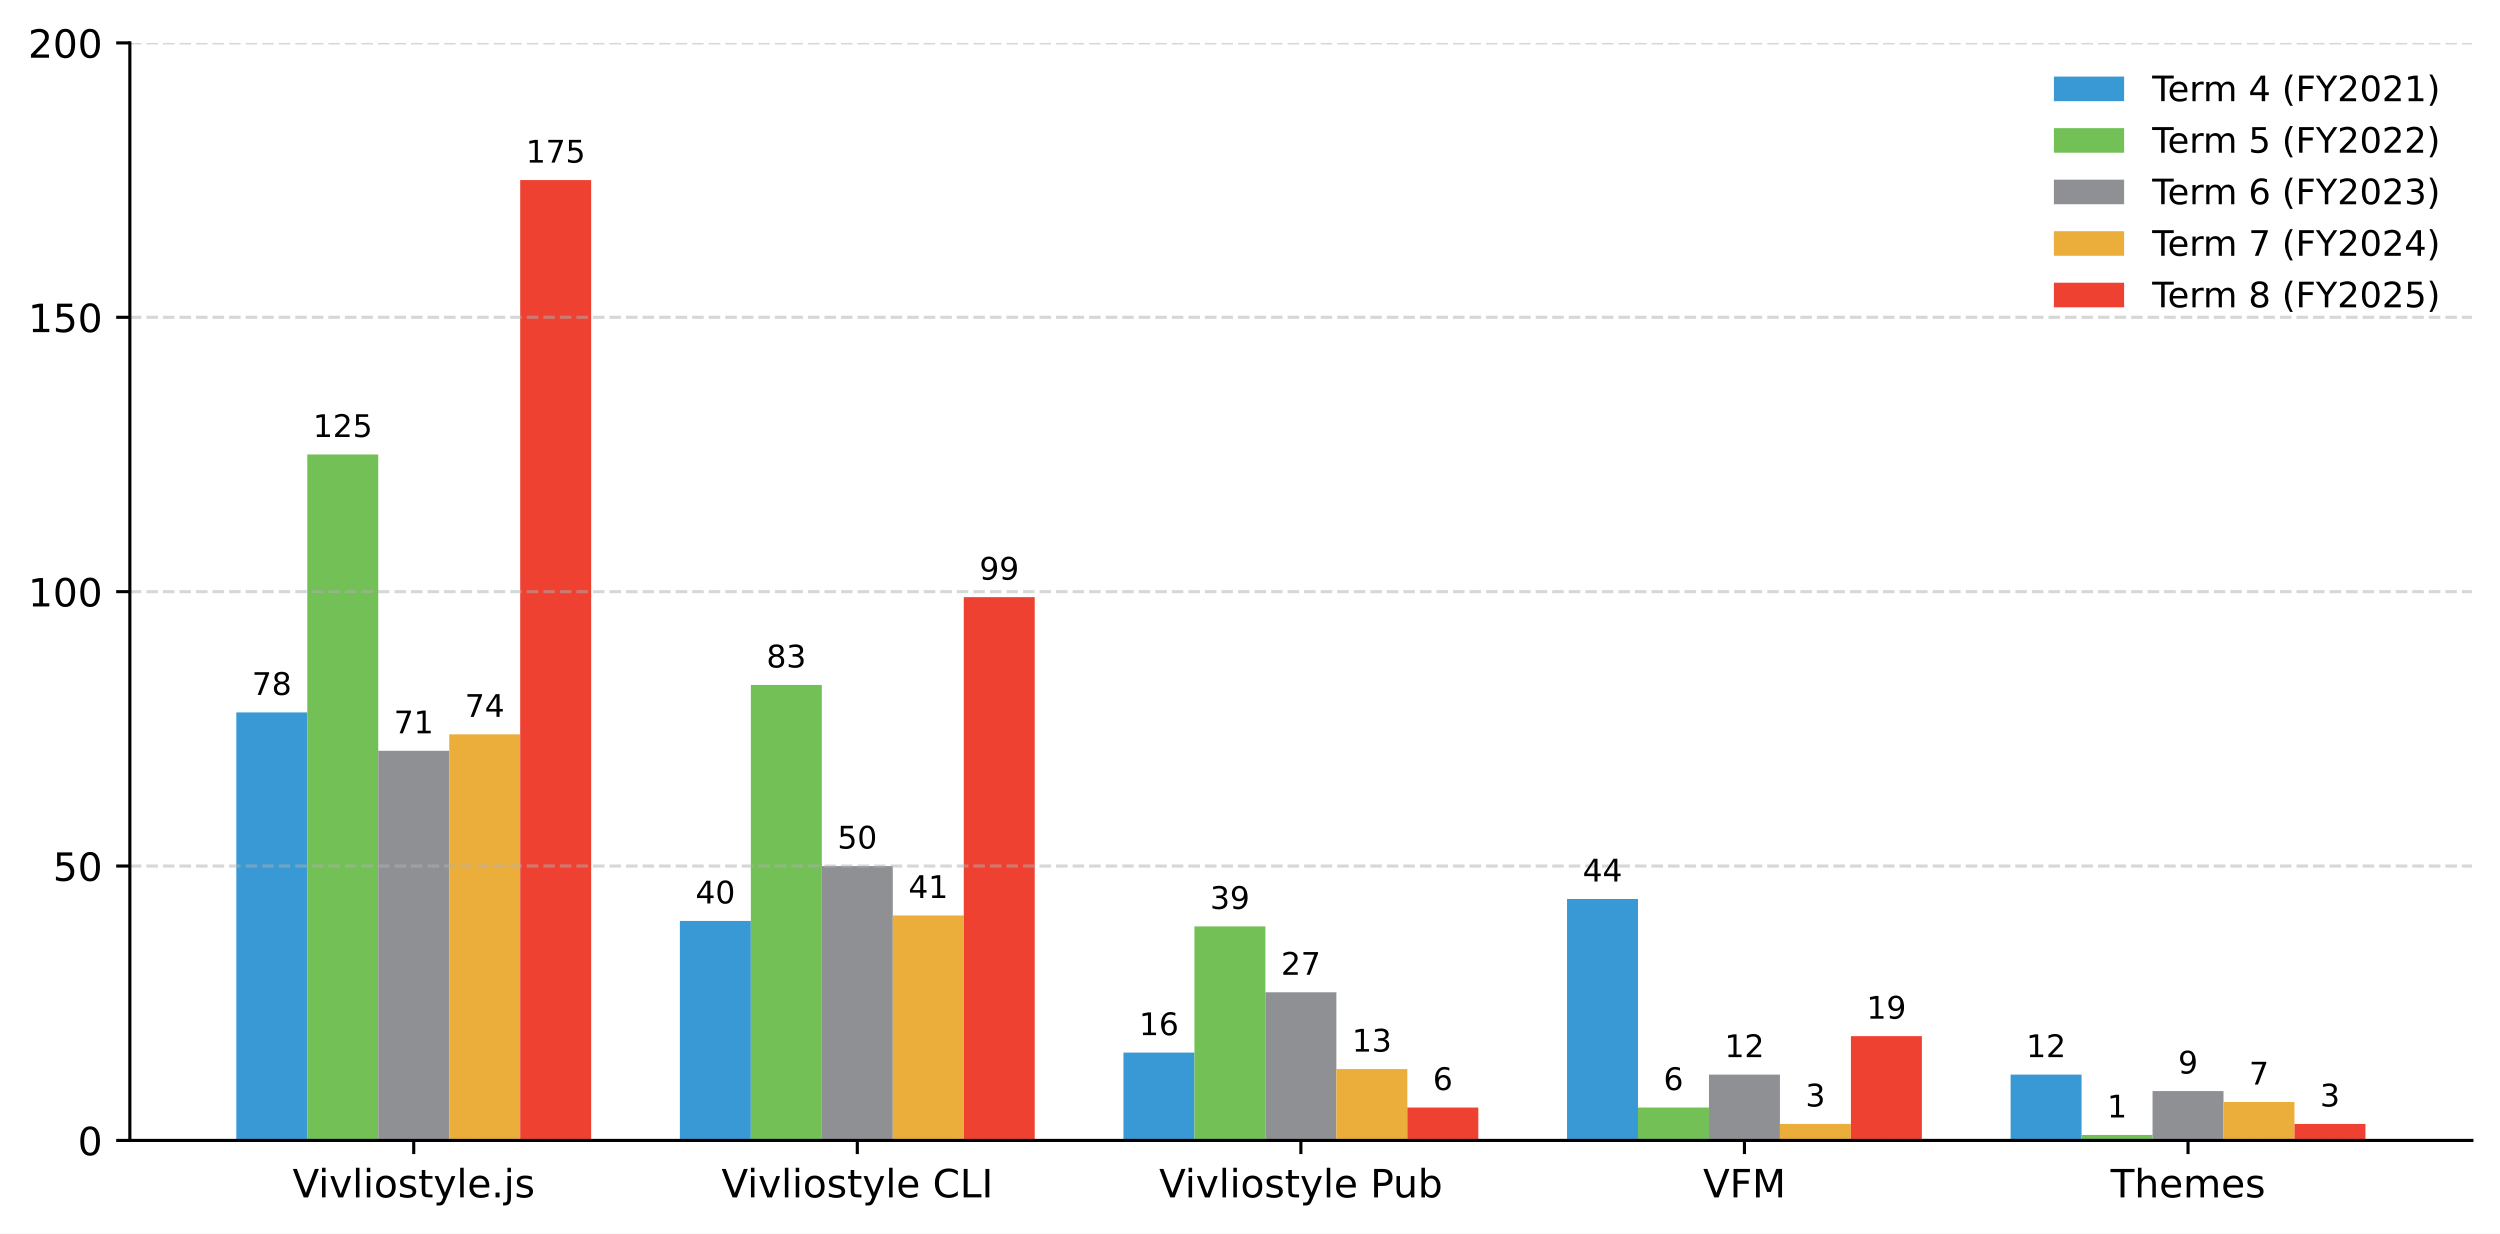
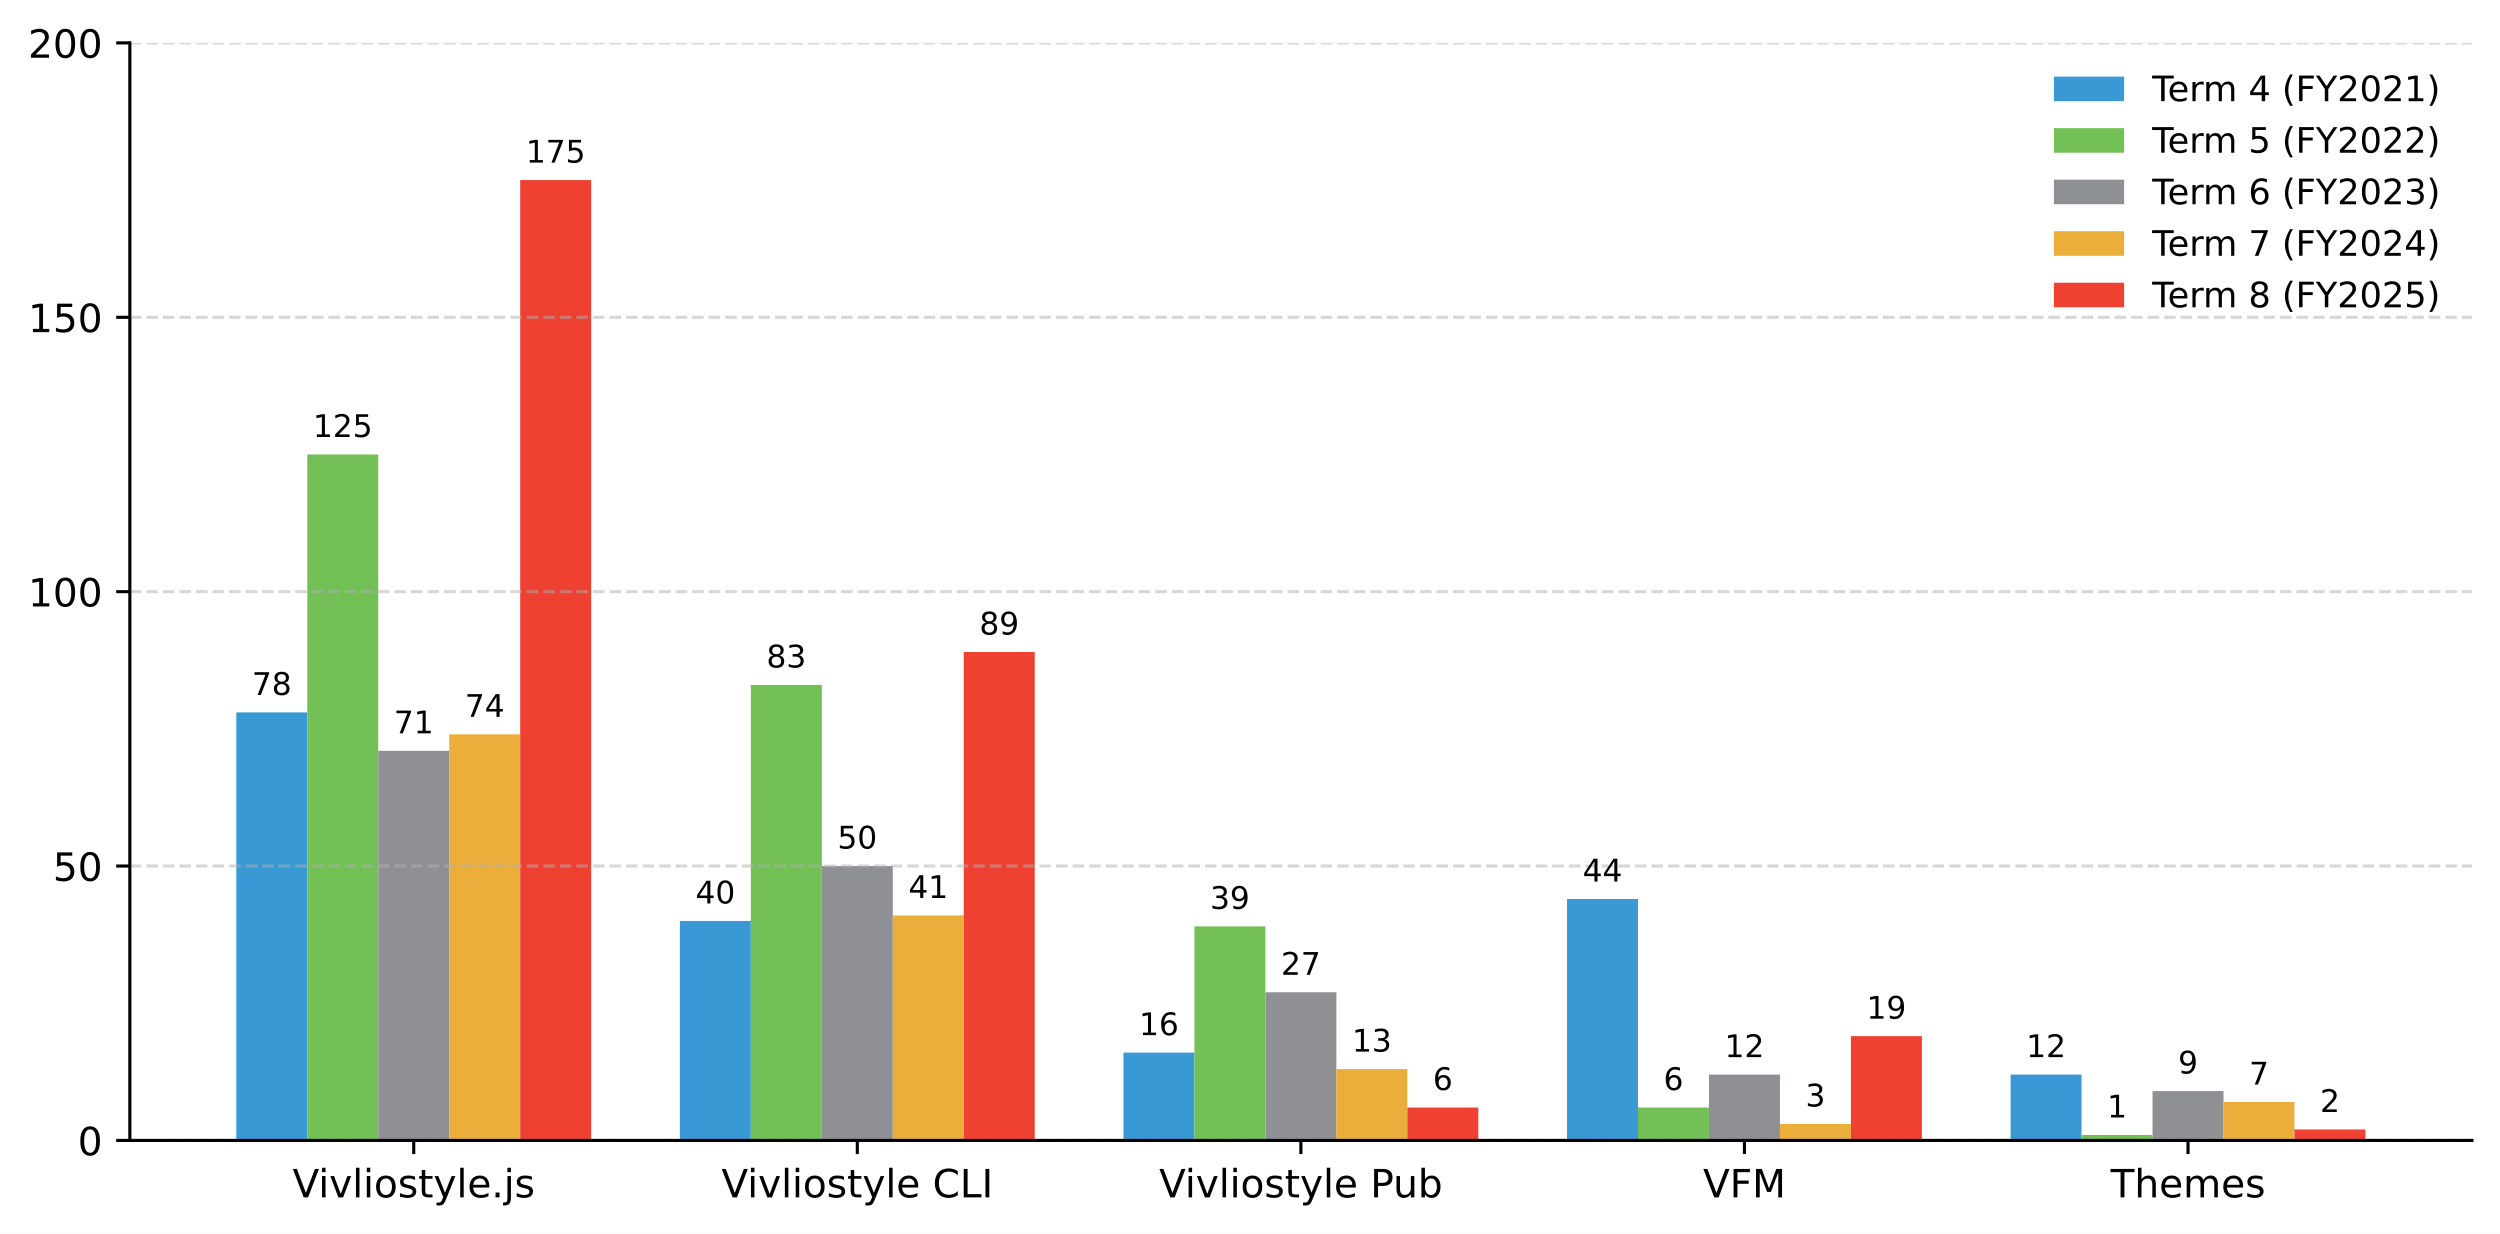
<svg xmlns="http://www.w3.org/2000/svg" xmlns:xlink="http://www.w3.org/1999/xlink" width="640.898pt" height="316.237pt" viewBox="0 0 640.898 316.237" version="1.1">
  <defs>
    <style type="text/css">*{stroke-linejoin: round; stroke-linecap: butt}</style>
  </defs>
  <g id="figure_1">
    <g id="patch_1">
      <path d="M 0 316.237  L 640.898 316.237  L 640.898 0  L 0 0  z " style="fill: #ffffff" />
    </g>
    <g id="axes_1">
      <g id="patch_2">
        <path d="M 33.288 292.359  L 633.697 292.359  L 633.697 10.999  L 33.288 10.999  z " style="fill: #ffffff" />
      </g>
      <g id="patch_3">
-         <path d="M 60.579 292.359  L 78.773 292.359  L 78.773 182.629  L 60.579 182.629  z " clip-path="url(#p099b7acd23)" style="fill: #3899d4" />
+         <path d="M 60.579 292.359  L 78.773 292.359  L 78.773 182.629  L 60.579 182.629  z " clip-path="url(#pa7da910467)" style="fill: #3899d4" />
      </g>
      <g id="patch_4">
-         <path d="M 174.293 292.359  L 192.487 292.359  L 192.487 236.087  L 174.293 236.087  z " clip-path="url(#p099b7acd23)" style="fill: #3899d4" />
+         <path d="M 174.293 292.359  L 192.487 292.359  L 192.487 236.087  L 174.293 236.087  z " clip-path="url(#pa7da910467)" style="fill: #3899d4" />
      </g>
      <g id="patch_5">
-         <path d="M 288.007 292.359  L 306.201 292.359  L 306.201 269.85  L 288.007 269.85  z " clip-path="url(#p099b7acd23)" style="fill: #3899d4" />
+         <path d="M 288.007 292.359  L 306.201 292.359  L 306.201 269.85  L 288.007 269.85  z " clip-path="url(#pa7da910467)" style="fill: #3899d4" />
      </g>
      <g id="patch_6">
-         <path d="M 401.721 292.359  L 419.915 292.359  L 419.915 230.46  L 401.721 230.46  z " clip-path="url(#p099b7acd23)" style="fill: #3899d4" />
+         <path d="M 401.721 292.359  L 419.915 292.359  L 419.915 230.46  L 401.721 230.46  z " clip-path="url(#pa7da910467)" style="fill: #3899d4" />
      </g>
      <g id="patch_7">
-         <path d="M 515.435 292.359  L 533.629 292.359  L 533.629 275.478  L 515.435 275.478  z " clip-path="url(#p099b7acd23)" style="fill: #3899d4" />
+         <path d="M 515.435 292.359  L 533.629 292.359  L 533.629 275.478  L 515.435 275.478  z " clip-path="url(#pa7da910467)" style="fill: #3899d4" />
      </g>
      <g id="patch_8">
-         <path d="M 78.773 292.359  L 96.967 292.359  L 96.967 116.509  L 78.773 116.509  z " clip-path="url(#p099b7acd23)" style="fill: #72c056" />
+         <path d="M 78.773 292.359  L 96.967 292.359  L 96.967 116.509  L 78.773 116.509  z " clip-path="url(#pa7da910467)" style="fill: #72c056" />
      </g>
      <g id="patch_9">
-         <path d="M 192.487 292.359  L 210.681 292.359  L 210.681 175.595  L 192.487 175.595  z " clip-path="url(#p099b7acd23)" style="fill: #72c056" />
+         <path d="M 192.487 292.359  L 210.681 292.359  L 210.681 175.595  L 192.487 175.595  z " clip-path="url(#pa7da910467)" style="fill: #72c056" />
      </g>
      <g id="patch_10">
-         <path d="M 306.201 292.359  L 324.395 292.359  L 324.395 237.494  L 306.201 237.494  z " clip-path="url(#p099b7acd23)" style="fill: #72c056" />
+         <path d="M 306.201 292.359  L 324.395 292.359  L 324.395 237.494  L 306.201 237.494  z " clip-path="url(#pa7da910467)" style="fill: #72c056" />
      </g>
      <g id="patch_11">
-         <path d="M 419.915 292.359  L 438.109 292.359  L 438.109 283.918  L 419.915 283.918  z " clip-path="url(#p099b7acd23)" style="fill: #72c056" />
+         <path d="M 419.915 292.359  L 438.109 292.359  L 438.109 283.918  L 419.915 283.918  z " clip-path="url(#pa7da910467)" style="fill: #72c056" />
      </g>
      <g id="patch_12">
-         <path d="M 533.629 292.359  L 551.823 292.359  L 551.823 290.952  L 533.629 290.952  z " clip-path="url(#p099b7acd23)" style="fill: #72c056" />
+         <path d="M 533.629 292.359  L 551.823 292.359  L 551.823 290.952  L 533.629 290.952  z " clip-path="url(#pa7da910467)" style="fill: #72c056" />
      </g>
      <g id="patch_13">
-         <path d="M 96.967 292.359  L 115.162 292.359  L 115.162 192.476  L 96.967 192.476  z " clip-path="url(#p099b7acd23)" style="fill: #8f9094" />
+         <path d="M 96.967 292.359  L 115.162 292.359  L 115.162 192.476  L 96.967 192.476  z " clip-path="url(#pa7da910467)" style="fill: #8f9094" />
      </g>
      <g id="patch_14">
-         <path d="M 210.681 292.359  L 228.876 292.359  L 228.876 222.019  L 210.681 222.019  z " clip-path="url(#p099b7acd23)" style="fill: #8f9094" />
+         <path d="M 210.681 292.359  L 228.876 292.359  L 228.876 222.019  L 210.681 222.019  z " clip-path="url(#pa7da910467)" style="fill: #8f9094" />
      </g>
      <g id="patch_15">
-         <path d="M 324.395 292.359  L 342.59 292.359  L 342.59 254.376  L 324.395 254.376  z " clip-path="url(#p099b7acd23)" style="fill: #8f9094" />
+         <path d="M 324.395 292.359  L 342.59 292.359  L 342.59 254.376  L 324.395 254.376  z " clip-path="url(#pa7da910467)" style="fill: #8f9094" />
      </g>
      <g id="patch_16">
-         <path d="M 438.109 292.359  L 456.304 292.359  L 456.304 275.478  L 438.109 275.478  z " clip-path="url(#p099b7acd23)" style="fill: #8f9094" />
+         <path d="M 438.109 292.359  L 456.304 292.359  L 456.304 275.478  L 438.109 275.478  z " clip-path="url(#pa7da910467)" style="fill: #8f9094" />
      </g>
      <g id="patch_17">
-         <path d="M 551.823 292.359  L 570.018 292.359  L 570.018 279.698  L 551.823 279.698  z " clip-path="url(#p099b7acd23)" style="fill: #8f9094" />
+         <path d="M 551.823 292.359  L 570.018 292.359  L 570.018 279.698  L 551.823 279.698  z " clip-path="url(#pa7da910467)" style="fill: #8f9094" />
      </g>
      <g id="patch_18">
-         <path d="M 115.162 292.359  L 133.356 292.359  L 133.356 188.256  L 115.162 188.256  z " clip-path="url(#p099b7acd23)" style="fill: #ecae3b" />
+         <path d="M 115.162 292.359  L 133.356 292.359  L 133.356 188.256  L 115.162 188.256  z " clip-path="url(#pa7da910467)" style="fill: #ecae3b" />
      </g>
      <g id="patch_19">
-         <path d="M 228.876 292.359  L 247.07 292.359  L 247.07 234.68  L 228.876 234.68  z " clip-path="url(#p099b7acd23)" style="fill: #ecae3b" />
+         <path d="M 228.876 292.359  L 247.07 292.359  L 247.07 234.68  L 228.876 234.68  z " clip-path="url(#pa7da910467)" style="fill: #ecae3b" />
      </g>
      <g id="patch_20">
-         <path d="M 342.59 292.359  L 360.784 292.359  L 360.784 274.071  L 342.59 274.071  z " clip-path="url(#p099b7acd23)" style="fill: #ecae3b" />
+         <path d="M 342.59 292.359  L 360.784 292.359  L 360.784 274.071  L 342.59 274.071  z " clip-path="url(#pa7da910467)" style="fill: #ecae3b" />
      </g>
      <g id="patch_21">
-         <path d="M 456.304 292.359  L 474.498 292.359  L 474.498 288.139  L 456.304 288.139  z " clip-path="url(#p099b7acd23)" style="fill: #ecae3b" />
+         <path d="M 456.304 292.359  L 474.498 292.359  L 474.498 288.139  L 456.304 288.139  z " clip-path="url(#pa7da910467)" style="fill: #ecae3b" />
      </g>
      <g id="patch_22">
-         <path d="M 570.018 292.359  L 588.212 292.359  L 588.212 282.512  L 570.018 282.512  z " clip-path="url(#p099b7acd23)" style="fill: #ecae3b" />
+         <path d="M 570.018 292.359  L 588.212 292.359  L 588.212 282.512  L 570.018 282.512  z " clip-path="url(#pa7da910467)" style="fill: #ecae3b" />
      </g>
      <g id="patch_23">
-         <path d="M 133.356 292.359  L 151.55 292.359  L 151.55 46.169  L 133.356 46.169  z " clip-path="url(#p099b7acd23)" style="fill: #ef4131" />
+         <path d="M 133.356 292.359  L 151.55 292.359  L 151.55 46.169  L 133.356 46.169  z " clip-path="url(#pa7da910467)" style="fill: #ef4131" />
      </g>
      <g id="patch_24">
-         <path d="M 247.07 292.359  L 265.264 292.359  L 265.264 153.086  L 247.07 153.086  z " clip-path="url(#p099b7acd23)" style="fill: #ef4131" />
+         <path d="M 247.07 292.359  L 265.264 292.359  L 265.264 167.154  L 247.07 167.154  z " clip-path="url(#pa7da910467)" style="fill: #ef4131" />
      </g>
      <g id="patch_25">
-         <path d="M 360.784 292.359  L 378.978 292.359  L 378.978 283.918  L 360.784 283.918  z " clip-path="url(#p099b7acd23)" style="fill: #ef4131" />
+         <path d="M 360.784 292.359  L 378.978 292.359  L 378.978 283.918  L 360.784 283.918  z " clip-path="url(#pa7da910467)" style="fill: #ef4131" />
      </g>
      <g id="patch_26">
-         <path d="M 474.498 292.359  L 492.692 292.359  L 492.692 265.63  L 474.498 265.63  z " clip-path="url(#p099b7acd23)" style="fill: #ef4131" />
+         <path d="M 474.498 292.359  L 492.692 292.359  L 492.692 265.63  L 474.498 265.63  z " clip-path="url(#pa7da910467)" style="fill: #ef4131" />
      </g>
      <g id="patch_27">
-         <path d="M 588.212 292.359  L 606.406 292.359  L 606.406 288.139  L 588.212 288.139  z " clip-path="url(#p099b7acd23)" style="fill: #ef4131" />
+         <path d="M 588.212 292.359  L 606.406 292.359  L 606.406 289.546  L 588.212 289.546  z " clip-path="url(#pa7da910467)" style="fill: #ef4131" />
      </g>
      <g id="matplotlib.axis_1">
        <g id="xtick_1">
          <g id="line2d_1">
            <defs>
-               <path id="mc2bb38ee00" d="M 0 0  L 0 3.5  " style="stroke: #000000; stroke-width: 0.8" />
+               <path id="m7bf6228412" d="M 0 0  L 0 3.5  " style="stroke: #000000; stroke-width: 0.8" />
            </defs>
            <g>
-               <use xlink:href="#mc2bb38ee00" x="106.064" y="292.359" style="stroke: #000000; stroke-width: 0.8" />
+               <use xlink:href="#m7bf6228412" x="106.064" y="292.359" style="stroke: #000000; stroke-width: 0.8" />
            </g>
          </g>
          <g id="text_1">
            <g transform="translate(74.99806 306.9577) scale(0.1 -0.1)">
              <defs>
                <path id="DejaVuSans-56" d="M 1831 0  L 50 4666  L 709 4666  L 2188 738  L 3669 4666  L 4325 4666  L 2547 0  L 1831 0  z " transform="scale(0.015625)" />
                <path id="DejaVuSans-69" d="M 603 3500  L 1178 3500  L 1178 0  L 603 0  L 603 3500  z M 603 4863  L 1178 4863  L 1178 4134  L 603 4134  L 603 4863  z " transform="scale(0.015625)" />
                <path id="DejaVuSans-76" d="M 191 3500  L 800 3500  L 1894 563  L 2988 3500  L 3597 3500  L 2284 0  L 1503 0  L 191 3500  z " transform="scale(0.015625)" />
                <path id="DejaVuSans-6c" d="M 603 4863  L 1178 4863  L 1178 0  L 603 0  L 603 4863  z " transform="scale(0.015625)" />
                <path id="DejaVuSans-6f" d="M 1959 3097  Q 1497 3097 1228 2736  Q 959 2375 959 1747  Q 959 1119 1226 758  Q 1494 397 1959 397  Q 2419 397 2687 759  Q 2956 1122 2956 1747  Q 2956 2369 2687 2733  Q 2419 3097 1959 3097  z M 1959 3584  Q 2709 3584 3137 3096  Q 3566 2609 3566 1747  Q 3566 888 3137 398  Q 2709 -91 1959 -91  Q 1206 -91 779 398  Q 353 888 353 1747  Q 353 2609 779 3096  Q 1206 3584 1959 3584  z " transform="scale(0.015625)" />
                <path id="DejaVuSans-73" d="M 2834 3397  L 2834 2853  Q 2591 2978 2328 3040  Q 2066 3103 1784 3103  Q 1356 3103 1142 2972  Q 928 2841 928 2578  Q 928 2378 1081 2264  Q 1234 2150 1697 2047  L 1894 2003  Q 2506 1872 2764 1633  Q 3022 1394 3022 966  Q 3022 478 2636 193  Q 2250 -91 1575 -91  Q 1294 -91 989 -36  Q 684 19 347 128  L 347 722  Q 666 556 975 473  Q 1284 391 1588 391  Q 1994 391 2212 530  Q 2431 669 2431 922  Q 2431 1156 2273 1281  Q 2116 1406 1581 1522  L 1381 1569  Q 847 1681 609 1914  Q 372 2147 372 2553  Q 372 3047 722 3315  Q 1072 3584 1716 3584  Q 2034 3584 2315 3537  Q 2597 3491 2834 3397  z " transform="scale(0.015625)" />
                <path id="DejaVuSans-74" d="M 1172 4494  L 1172 3500  L 2356 3500  L 2356 3053  L 1172 3053  L 1172 1153  Q 1172 725 1289 603  Q 1406 481 1766 481  L 2356 481  L 2356 0  L 1766 0  Q 1100 0 847 248  Q 594 497 594 1153  L 594 3053  L 172 3053  L 172 3500  L 594 3500  L 594 4494  L 1172 4494  z " transform="scale(0.015625)" />
                <path id="DejaVuSans-79" d="M 2059 -325  Q 1816 -950 1584 -1140  Q 1353 -1331 966 -1331  L 506 -1331  L 506 -850  L 844 -850  Q 1081 -850 1212 -737  Q 1344 -625 1503 -206  L 1606 56  L 191 3500  L 800 3500  L 1894 763  L 2988 3500  L 3597 3500  L 2059 -325  z " transform="scale(0.015625)" />
                <path id="DejaVuSans-65" d="M 3597 1894  L 3597 1613  L 953 1613  Q 991 1019 1311 708  Q 1631 397 2203 397  Q 2534 397 2845 478  Q 3156 559 3463 722  L 3463 178  Q 3153 47 2828 -22  Q 2503 -91 2169 -91  Q 1331 -91 842 396  Q 353 884 353 1716  Q 353 2575 817 3079  Q 1281 3584 2069 3584  Q 2775 3584 3186 3129  Q 3597 2675 3597 1894  z M 3022 2063  Q 3016 2534 2758 2815  Q 2500 3097 2075 3097  Q 1594 3097 1305 2825  Q 1016 2553 972 2059  L 3022 2063  z " transform="scale(0.015625)" />
                <path id="DejaVuSans-2e" d="M 684 794  L 1344 794  L 1344 0  L 684 0  L 684 794  z " transform="scale(0.015625)" />
                <path id="DejaVuSans-6a" d="M 603 3500  L 1178 3500  L 1178 -63  Q 1178 -731 923 -1031  Q 669 -1331 103 -1331  L -116 -1331  L -116 -844  L 38 -844  Q 366 -844 484 -692  Q 603 -541 603 -63  L 603 3500  z M 603 4863  L 1178 4863  L 1178 4134  L 603 4134  L 603 4863  z " transform="scale(0.015625)" />
              </defs>
              <use xlink:href="#DejaVuSans-56" />
              <use xlink:href="#DejaVuSans-69" transform="translate(66.1582 0)" />
              <use xlink:href="#DejaVuSans-76" transform="translate(93.94141 0)" />
              <use xlink:href="#DejaVuSans-6c" transform="translate(153.1211 0)" />
              <use xlink:href="#DejaVuSans-69" transform="translate(180.9043 0)" />
              <use xlink:href="#DejaVuSans-6f" transform="translate(208.6875 0)" />
              <use xlink:href="#DejaVuSans-73" transform="translate(269.8691 0)" />
              <use xlink:href="#DejaVuSans-74" transform="translate(321.9688 0)" />
              <use xlink:href="#DejaVuSans-79" transform="translate(361.1777 0)" />
              <use xlink:href="#DejaVuSans-6c" transform="translate(420.3574 0)" />
              <use xlink:href="#DejaVuSans-65" transform="translate(448.1406 0)" />
              <use xlink:href="#DejaVuSans-2e" transform="translate(509.6641 0)" />
              <use xlink:href="#DejaVuSans-6a" transform="translate(541.4512 0)" />
              <use xlink:href="#DejaVuSans-73" transform="translate(569.2344 0)" />
            </g>
          </g>
        </g>
        <g id="xtick_2">
          <g id="line2d_2">
            <g>
-               <use xlink:href="#mc2bb38ee00" x="219.778" y="292.359" style="stroke: #000000; stroke-width: 0.8" />
+               <use xlink:href="#m7bf6228412" x="219.778" y="292.359" style="stroke: #000000; stroke-width: 0.8" />
            </g>
          </g>
          <g id="text_2">
            <g transform="translate(184.9535 306.9577) scale(0.1 -0.1)">
              <defs>
                <path id="DejaVuSans-20" transform="scale(0.015625)" />
                <path id="DejaVuSans-43" d="M 4122 4306  L 4122 3641  Q 3803 3938 3442 4084  Q 3081 4231 2675 4231  Q 1875 4231 1450 3742  Q 1025 3253 1025 2328  Q 1025 1406 1450 917  Q 1875 428 2675 428  Q 3081 428 3442 575  Q 3803 722 4122 1019  L 4122 359  Q 3791 134 3420 21  Q 3050 -91 2638 -91  Q 1578 -91 968 557  Q 359 1206 359 2328  Q 359 3453 968 4101  Q 1578 4750 2638 4750  Q 3056 4750 3426 4639  Q 3797 4528 4122 4306  z " transform="scale(0.015625)" />
                <path id="DejaVuSans-4c" d="M 628 4666  L 1259 4666  L 1259 531  L 3531 531  L 3531 0  L 628 0  L 628 4666  z " transform="scale(0.015625)" />
                <path id="DejaVuSans-49" d="M 628 4666  L 1259 4666  L 1259 0  L 628 0  L 628 4666  z " transform="scale(0.015625)" />
              </defs>
              <use xlink:href="#DejaVuSans-56" />
              <use xlink:href="#DejaVuSans-69" transform="translate(66.1582 0)" />
              <use xlink:href="#DejaVuSans-76" transform="translate(93.94141 0)" />
              <use xlink:href="#DejaVuSans-6c" transform="translate(153.1211 0)" />
              <use xlink:href="#DejaVuSans-69" transform="translate(180.9043 0)" />
              <use xlink:href="#DejaVuSans-6f" transform="translate(208.6875 0)" />
              <use xlink:href="#DejaVuSans-73" transform="translate(269.8691 0)" />
              <use xlink:href="#DejaVuSans-74" transform="translate(321.9688 0)" />
              <use xlink:href="#DejaVuSans-79" transform="translate(361.1777 0)" />
              <use xlink:href="#DejaVuSans-6c" transform="translate(420.3574 0)" />
              <use xlink:href="#DejaVuSans-65" transform="translate(448.1406 0)" />
              <use xlink:href="#DejaVuSans-20" transform="translate(509.6641 0)" />
              <use xlink:href="#DejaVuSans-43" transform="translate(541.4512 0)" />
              <use xlink:href="#DejaVuSans-4c" transform="translate(611.2754 0)" />
              <use xlink:href="#DejaVuSans-49" transform="translate(666.9883 0)" />
            </g>
          </g>
        </g>
        <g id="xtick_3">
          <g id="line2d_3">
            <g>
-               <use xlink:href="#mc2bb38ee00" x="333.493" y="292.359" style="stroke: #000000; stroke-width: 0.8" />
+               <use xlink:href="#m7bf6228412" x="333.493" y="292.359" style="stroke: #000000; stroke-width: 0.8" />
            </g>
          </g>
          <g id="text_3">
            <g transform="translate(297.1495 306.9577) scale(0.1 -0.1)">
              <defs>
                <path id="DejaVuSans-50" d="M 1259 4147  L 1259 2394  L 2053 2394  Q 2494 2394 2734 2622  Q 2975 2850 2975 3272  Q 2975 3691 2734 3919  Q 2494 4147 2053 4147  L 1259 4147  z M 628 4666  L 2053 4666  Q 2838 4666 3239 4311  Q 3641 3956 3641 3272  Q 3641 2581 3239 2228  Q 2838 1875 2053 1875  L 1259 1875  L 1259 0  L 628 0  L 628 4666  z " transform="scale(0.015625)" />
                <path id="DejaVuSans-75" d="M 544 1381  L 544 3500  L 1119 3500  L 1119 1403  Q 1119 906 1312 657  Q 1506 409 1894 409  Q 2359 409 2629 706  Q 2900 1003 2900 1516  L 2900 3500  L 3475 3500  L 3475 0  L 2900 0  L 2900 538  Q 2691 219 2414 64  Q 2138 -91 1772 -91  Q 1169 -91 856 284  Q 544 659 544 1381  z M 1991 3584  L 1991 3584  z " transform="scale(0.015625)" />
                <path id="DejaVuSans-62" d="M 3116 1747  Q 3116 2381 2855 2742  Q 2594 3103 2138 3103  Q 1681 3103 1420 2742  Q 1159 2381 1159 1747  Q 1159 1113 1420 752  Q 1681 391 2138 391  Q 2594 391 2855 752  Q 3116 1113 3116 1747  z M 1159 2969  Q 1341 3281 1617 3432  Q 1894 3584 2278 3584  Q 2916 3584 3314 3078  Q 3713 2572 3713 1747  Q 3713 922 3314 415  Q 2916 -91 2278 -91  Q 1894 -91 1617 61  Q 1341 213 1159 525  L 1159 0  L 581 0  L 581 4863  L 1159 4863  L 1159 2969  z " transform="scale(0.015625)" />
              </defs>
              <use xlink:href="#DejaVuSans-56" />
              <use xlink:href="#DejaVuSans-69" transform="translate(66.1582 0)" />
              <use xlink:href="#DejaVuSans-76" transform="translate(93.94141 0)" />
              <use xlink:href="#DejaVuSans-6c" transform="translate(153.1211 0)" />
              <use xlink:href="#DejaVuSans-69" transform="translate(180.9043 0)" />
              <use xlink:href="#DejaVuSans-6f" transform="translate(208.6875 0)" />
              <use xlink:href="#DejaVuSans-73" transform="translate(269.8691 0)" />
              <use xlink:href="#DejaVuSans-74" transform="translate(321.9688 0)" />
              <use xlink:href="#DejaVuSans-79" transform="translate(361.1777 0)" />
              <use xlink:href="#DejaVuSans-6c" transform="translate(420.3574 0)" />
              <use xlink:href="#DejaVuSans-65" transform="translate(448.1406 0)" />
              <use xlink:href="#DejaVuSans-20" transform="translate(509.6641 0)" />
              <use xlink:href="#DejaVuSans-50" transform="translate(541.4512 0)" />
              <use xlink:href="#DejaVuSans-75" transform="translate(600.0039 0)" />
              <use xlink:href="#DejaVuSans-62" transform="translate(663.3828 0)" />
            </g>
          </g>
        </g>
        <g id="xtick_4">
          <g id="line2d_4">
            <g>
-               <use xlink:href="#mc2bb38ee00" x="447.207" y="292.359" style="stroke: #000000; stroke-width: 0.8" />
+               <use xlink:href="#m7bf6228412" x="447.207" y="292.359" style="stroke: #000000; stroke-width: 0.8" />
            </g>
          </g>
          <g id="text_4">
            <g transform="translate(436.5964 306.9577) scale(0.1 -0.1)">
              <defs>
                <path id="DejaVuSans-46" d="M 628 4666  L 3309 4666  L 3309 4134  L 1259 4134  L 1259 2759  L 3109 2759  L 3109 2228  L 1259 2228  L 1259 0  L 628 0  L 628 4666  z " transform="scale(0.015625)" />
                <path id="DejaVuSans-4d" d="M 628 4666  L 1569 4666  L 2759 1491  L 3956 4666  L 4897 4666  L 4897 0  L 4281 0  L 4281 4097  L 3078 897  L 2444 897  L 1241 4097  L 1241 0  L 628 0  L 628 4666  z " transform="scale(0.015625)" />
              </defs>
              <use xlink:href="#DejaVuSans-56" />
              <use xlink:href="#DejaVuSans-46" transform="translate(68.4082 0)" />
              <use xlink:href="#DejaVuSans-4d" transform="translate(125.9277 0)" />
            </g>
          </g>
        </g>
        <g id="xtick_5">
          <g id="line2d_5">
            <g>
-               <use xlink:href="#mc2bb38ee00" x="560.921" y="292.359" style="stroke: #000000; stroke-width: 0.8" />
+               <use xlink:href="#m7bf6228412" x="560.921" y="292.359" style="stroke: #000000; stroke-width: 0.8" />
            </g>
          </g>
          <g id="text_5">
            <g transform="translate(541.0697 306.9577) scale(0.1 -0.1)">
              <defs>
                <path id="DejaVuSans-54" d="M -19 4666  L 3928 4666  L 3928 4134  L 2272 4134  L 2272 0  L 1638 0  L 1638 4134  L -19 4134  L -19 4666  z " transform="scale(0.015625)" />
                <path id="DejaVuSans-68" d="M 3513 2113  L 3513 0  L 2938 0  L 2938 2094  Q 2938 2591 2744 2837  Q 2550 3084 2163 3084  Q 1697 3084 1428 2787  Q 1159 2491 1159 1978  L 1159 0  L 581 0  L 581 4863  L 1159 4863  L 1159 2956  Q 1366 3272 1645 3428  Q 1925 3584 2291 3584  Q 2894 3584 3203 3211  Q 3513 2838 3513 2113  z " transform="scale(0.015625)" />
                <path id="DejaVuSans-6d" d="M 3328 2828  Q 3544 3216 3844 3400  Q 4144 3584 4550 3584  Q 5097 3584 5394 3201  Q 5691 2819 5691 2113  L 5691 0  L 5113 0  L 5113 2094  Q 5113 2597 4934 2840  Q 4756 3084 4391 3084  Q 3944 3084 3684 2787  Q 3425 2491 3425 1978  L 3425 0  L 2847 0  L 2847 2094  Q 2847 2600 2669 2842  Q 2491 3084 2119 3084  Q 1678 3084 1418 2786  Q 1159 2488 1159 1978  L 1159 0  L 581 0  L 581 3500  L 1159 3500  L 1159 2956  Q 1356 3278 1631 3431  Q 1906 3584 2284 3584  Q 2666 3584 2933 3390  Q 3200 3197 3328 2828  z " transform="scale(0.015625)" />
              </defs>
              <use xlink:href="#DejaVuSans-54" />
              <use xlink:href="#DejaVuSans-68" transform="translate(61.08398 0)" />
              <use xlink:href="#DejaVuSans-65" transform="translate(124.4629 0)" />
              <use xlink:href="#DejaVuSans-6d" transform="translate(185.9863 0)" />
              <use xlink:href="#DejaVuSans-65" transform="translate(283.3984 0)" />
              <use xlink:href="#DejaVuSans-73" transform="translate(344.9219 0)" />
            </g>
          </g>
        </g>
      </g>
      <g id="matplotlib.axis_2">
        <g id="ytick_1">
          <g id="line2d_6">
-             <path d="M 33.288 292.359  L 633.697 292.359  " clip-path="url(#p099b7acd23)" style="fill: none; stroke-dasharray: 2.96,1.28; stroke-dashoffset: 0; stroke: #b0b0b0; stroke-opacity: 0.5; stroke-width: 0.8" />
+             <path d="M 33.288 292.359  L 633.697 292.359  " clip-path="url(#pa7da910467)" style="fill: none; stroke-dasharray: 2.96,1.28; stroke-dashoffset: 0; stroke: #b0b0b0; stroke-opacity: 0.5; stroke-width: 0.8" />
          </g>
          <g id="line2d_7">
            <defs>
-               <path id="m470c2817bb" d="M 0 0  L -3.5 0  " style="stroke: #000000; stroke-width: 0.8" />
+               <path id="m65f18ed1a5" d="M 0 0  L -3.5 0  " style="stroke: #000000; stroke-width: 0.8" />
            </defs>
            <g>
-               <use xlink:href="#m470c2817bb" x="33.288" y="292.359" style="stroke: #000000; stroke-width: 0.8" />
+               <use xlink:href="#m65f18ed1a5" x="33.288" y="292.359" style="stroke: #000000; stroke-width: 0.8" />
            </g>
          </g>
          <g id="text_6">
            <g transform="translate(19.925 296.1584) scale(0.1 -0.1)">
              <defs>
                <path id="DejaVuSans-30" d="M 2034 4250  Q 1547 4250 1301 3770  Q 1056 3291 1056 2328  Q 1056 1369 1301 889  Q 1547 409 2034 409  Q 2525 409 2770 889  Q 3016 1369 3016 2328  Q 3016 3291 2770 3770  Q 2525 4250 2034 4250  z M 2034 4750  Q 2819 4750 3233 4129  Q 3647 3509 3647 2328  Q 3647 1150 3233 529  Q 2819 -91 2034 -91  Q 1250 -91 836 529  Q 422 1150 422 2328  Q 422 3509 836 4129  Q 1250 4750 2034 4750  z " transform="scale(0.015625)" />
              </defs>
              <use xlink:href="#DejaVuSans-30" />
            </g>
          </g>
        </g>
        <g id="ytick_2">
          <g id="line2d_8">
-             <path d="M 33.288 222.019  L 633.697 222.019  " clip-path="url(#p099b7acd23)" style="fill: none; stroke-dasharray: 2.96,1.28; stroke-dashoffset: 0; stroke: #b0b0b0; stroke-opacity: 0.5; stroke-width: 0.8" />
+             <path d="M 33.288 222.019  L 633.697 222.019  " clip-path="url(#pa7da910467)" style="fill: none; stroke-dasharray: 2.96,1.28; stroke-dashoffset: 0; stroke: #b0b0b0; stroke-opacity: 0.5; stroke-width: 0.8" />
          </g>
          <g id="line2d_9">
            <g>
-               <use xlink:href="#m470c2817bb" x="33.288" y="222.019" style="stroke: #000000; stroke-width: 0.8" />
+               <use xlink:href="#m65f18ed1a5" x="33.288" y="222.019" style="stroke: #000000; stroke-width: 0.8" />
            </g>
          </g>
          <g id="text_7">
            <g transform="translate(13.5625 225.8184) scale(0.1 -0.1)">
              <defs>
                <path id="DejaVuSans-35" d="M 691 4666  L 3169 4666  L 3169 4134  L 1269 4134  L 1269 2991  Q 1406 3038 1543 3061  Q 1681 3084 1819 3084  Q 2600 3084 3056 2656  Q 3513 2228 3513 1497  Q 3513 744 3044 326  Q 2575 -91 1722 -91  Q 1428 -91 1123 -41  Q 819 9 494 109  L 494 744  Q 775 591 1075 516  Q 1375 441 1709 441  Q 2250 441 2565 725  Q 2881 1009 2881 1497  Q 2881 1984 2565 2268  Q 2250 2553 1709 2553  Q 1456 2553 1204 2497  Q 953 2441 691 2322  L 691 4666  z " transform="scale(0.015625)" />
              </defs>
              <use xlink:href="#DejaVuSans-35" />
              <use xlink:href="#DejaVuSans-30" transform="translate(63.62305 0)" />
            </g>
          </g>
        </g>
        <g id="ytick_3">
          <g id="line2d_10">
-             <path d="M 33.288 151.679  L 633.697 151.679  " clip-path="url(#p099b7acd23)" style="fill: none; stroke-dasharray: 2.96,1.28; stroke-dashoffset: 0; stroke: #b0b0b0; stroke-opacity: 0.5; stroke-width: 0.8" />
+             <path d="M 33.288 151.679  L 633.697 151.679  " clip-path="url(#pa7da910467)" style="fill: none; stroke-dasharray: 2.96,1.28; stroke-dashoffset: 0; stroke: #b0b0b0; stroke-opacity: 0.5; stroke-width: 0.8" />
          </g>
          <g id="line2d_11">
            <g>
-               <use xlink:href="#m470c2817bb" x="33.288" y="151.679" style="stroke: #000000; stroke-width: 0.8" />
+               <use xlink:href="#m65f18ed1a5" x="33.288" y="151.679" style="stroke: #000000; stroke-width: 0.8" />
            </g>
          </g>
          <g id="text_8">
            <g transform="translate(7.2 155.4784) scale(0.1 -0.1)">
              <defs>
                <path id="DejaVuSans-31" d="M 794 531  L 1825 531  L 1825 4091  L 703 3866  L 703 4441  L 1819 4666  L 2450 4666  L 2450 531  L 3481 531  L 3481 0  L 794 0  L 794 531  z " transform="scale(0.015625)" />
              </defs>
              <use xlink:href="#DejaVuSans-31" />
              <use xlink:href="#DejaVuSans-30" transform="translate(63.62305 0)" />
              <use xlink:href="#DejaVuSans-30" transform="translate(127.2461 0)" />
            </g>
          </g>
        </g>
        <g id="ytick_4">
          <g id="line2d_12">
-             <path d="M 33.288 81.339  L 633.697 81.339  " clip-path="url(#p099b7acd23)" style="fill: none; stroke-dasharray: 2.96,1.28; stroke-dashoffset: 0; stroke: #b0b0b0; stroke-opacity: 0.5; stroke-width: 0.8" />
+             <path d="M 33.288 81.339  L 633.697 81.339  " clip-path="url(#pa7da910467)" style="fill: none; stroke-dasharray: 2.96,1.28; stroke-dashoffset: 0; stroke: #b0b0b0; stroke-opacity: 0.5; stroke-width: 0.8" />
          </g>
          <g id="line2d_13">
            <g>
-               <use xlink:href="#m470c2817bb" x="33.288" y="81.339" style="stroke: #000000; stroke-width: 0.8" />
+               <use xlink:href="#m65f18ed1a5" x="33.288" y="81.339" style="stroke: #000000; stroke-width: 0.8" />
            </g>
          </g>
          <g id="text_9">
            <g transform="translate(7.2 85.13844) scale(0.1 -0.1)">
              <use xlink:href="#DejaVuSans-31" />
              <use xlink:href="#DejaVuSans-35" transform="translate(63.62305 0)" />
              <use xlink:href="#DejaVuSans-30" transform="translate(127.2461 0)" />
            </g>
          </g>
        </g>
        <g id="ytick_5">
          <g id="line2d_14">
-             <path d="M 33.288 10.999  L 633.697 10.999  " clip-path="url(#p099b7acd23)" style="fill: none; stroke-dasharray: 2.96,1.28; stroke-dashoffset: 0; stroke: #b0b0b0; stroke-opacity: 0.5; stroke-width: 0.8" />
+             <path d="M 33.288 10.999  L 633.697 10.999  " clip-path="url(#pa7da910467)" style="fill: none; stroke-dasharray: 2.96,1.28; stroke-dashoffset: 0; stroke: #b0b0b0; stroke-opacity: 0.5; stroke-width: 0.8" />
          </g>
          <g id="line2d_15">
            <g>
-               <use xlink:href="#m470c2817bb" x="33.288" y="10.999" style="stroke: #000000; stroke-width: 0.8" />
+               <use xlink:href="#m65f18ed1a5" x="33.288" y="10.999" style="stroke: #000000; stroke-width: 0.8" />
            </g>
          </g>
          <g id="text_10">
            <g transform="translate(7.2 14.79844) scale(0.1 -0.1)">
              <defs>
                <path id="DejaVuSans-32" d="M 1228 531  L 3431 531  L 3431 0  L 469 0  L 469 531  Q 828 903 1448 1529  Q 2069 2156 2228 2338  Q 2531 2678 2651 2914  Q 2772 3150 2772 3378  Q 2772 3750 2511 3984  Q 2250 4219 1831 4219  Q 1534 4219 1204 4116  Q 875 4013 500 3803  L 500 4441  Q 881 4594 1212 4672  Q 1544 4750 1819 4750  Q 2544 4750 2975 4387  Q 3406 4025 3406 3419  Q 3406 3131 3298 2873  Q 3191 2616 2906 2266  Q 2828 2175 2409 1742  Q 1991 1309 1228 531  z " transform="scale(0.015625)" />
              </defs>
              <use xlink:href="#DejaVuSans-32" />
              <use xlink:href="#DejaVuSans-30" transform="translate(63.62305 0)" />
              <use xlink:href="#DejaVuSans-30" transform="translate(127.2461 0)" />
            </g>
          </g>
        </g>
      </g>
      <g id="patch_28">
        <path d="M 33.288 292.359  L 33.288 10.999  " style="fill: none; stroke: #000000; stroke-width: 0.8; stroke-linejoin: miter; stroke-linecap: square" />
      </g>
      <g id="patch_29">
        <path d="M 33.288 292.359  L 633.697 292.359  " style="fill: none; stroke: #000000; stroke-width: 0.8; stroke-linejoin: miter; stroke-linecap: square" />
      </g>
      <g id="text_11">
        <g transform="translate(64.58598 178.1515) scale(0.08 -0.08)">
          <defs>
            <path id="DejaVuSans-37" d="M 525 4666  L 3525 4666  L 3525 4397  L 1831 0  L 1172 0  L 2766 4134  L 525 4134  L 525 4666  z " transform="scale(0.015625)" />
            <path id="DejaVuSans-38" d="M 2034 2216  Q 1584 2216 1326 1975  Q 1069 1734 1069 1313  Q 1069 891 1326 650  Q 1584 409 2034 409  Q 2484 409 2743 651  Q 3003 894 3003 1313  Q 3003 1734 2745 1975  Q 2488 2216 2034 2216  z M 1403 2484  Q 997 2584 770 2862  Q 544 3141 544 3541  Q 544 4100 942 4425  Q 1341 4750 2034 4750  Q 2731 4750 3128 4425  Q 3525 4100 3525 3541  Q 3525 3141 3298 2862  Q 3072 2584 2669 2484  Q 3125 2378 3379 2068  Q 3634 1759 3634 1313  Q 3634 634 3220 271  Q 2806 -91 2034 -91  Q 1263 -91 848 271  Q 434 634 434 1313  Q 434 1759 690 2068  Q 947 2378 1403 2484  z M 1172 3481  Q 1172 3119 1398 2916  Q 1625 2713 2034 2713  Q 2441 2713 2670 2916  Q 2900 3119 2900 3481  Q 2900 3844 2670 4047  Q 2441 4250 2034 4250  Q 1625 4250 1398 4047  Q 1172 3844 1172 3481  z " transform="scale(0.015625)" />
          </defs>
          <use xlink:href="#DejaVuSans-37" />
          <use xlink:href="#DejaVuSans-38" transform="translate(63.62305 0)" />
        </g>
      </g>
      <g id="text_12">
        <g transform="translate(178.3 231.6099) scale(0.08 -0.08)">
          <defs>
            <path id="DejaVuSans-34" d="M 2419 4116  L 825 1625  L 2419 1625  L 2419 4116  z M 2253 4666  L 3047 4666  L 3047 1625  L 3713 1625  L 3713 1100  L 3047 1100  L 3047 0  L 2419 0  L 2419 1100  L 313 1100  L 313 1709  L 2253 4666  z " transform="scale(0.015625)" />
          </defs>
          <use xlink:href="#DejaVuSans-34" />
          <use xlink:href="#DejaVuSans-30" transform="translate(63.62305 0)" />
        </g>
      </g>
      <g id="text_13">
        <g transform="translate(292.014 265.3731) scale(0.08 -0.08)">
          <defs>
            <path id="DejaVuSans-36" d="M 2113 2584  Q 1688 2584 1439 2293  Q 1191 2003 1191 1497  Q 1191 994 1439 701  Q 1688 409 2113 409  Q 2538 409 2786 701  Q 3034 994 3034 1497  Q 3034 2003 2786 2293  Q 2538 2584 2113 2584  z M 3366 4563  L 3366 3988  Q 3128 4100 2886 4159  Q 2644 4219 2406 4219  Q 1781 4219 1451 3797  Q 1122 3375 1075 2522  Q 1259 2794 1537 2939  Q 1816 3084 2150 3084  Q 2853 3084 3261 2657  Q 3669 2231 3669 1497  Q 3669 778 3244 343  Q 2819 -91 2113 -91  Q 1303 -91 875 529  Q 447 1150 447 2328  Q 447 3434 972 4092  Q 1497 4750 2381 4750  Q 2619 4750 2861 4703  Q 3103 4656 3366 4563  z " transform="scale(0.015625)" />
          </defs>
          <use xlink:href="#DejaVuSans-31" />
          <use xlink:href="#DejaVuSans-36" transform="translate(63.62305 0)" />
        </g>
      </g>
      <g id="text_14">
        <g transform="translate(405.728 225.9827) scale(0.08 -0.08)">
          <use xlink:href="#DejaVuSans-34" />
          <use xlink:href="#DejaVuSans-34" transform="translate(63.62305 0)" />
        </g>
      </g>
      <g id="text_15">
        <g transform="translate(519.442 271.0003) scale(0.08 -0.08)">
          <use xlink:href="#DejaVuSans-31" />
          <use xlink:href="#DejaVuSans-32" transform="translate(63.62305 0)" />
        </g>
      </g>
      <g id="text_16">
        <g transform="translate(80.23523 112.0319) scale(0.08 -0.08)">
          <use xlink:href="#DejaVuSans-31" />
          <use xlink:href="#DejaVuSans-32" transform="translate(63.62305 0)" />
          <use xlink:href="#DejaVuSans-35" transform="translate(127.2461 0)" />
        </g>
      </g>
      <g id="text_17">
        <g transform="translate(196.4942 171.1175) scale(0.08 -0.08)">
          <defs>
            <path id="DejaVuSans-33" d="M 2597 2516  Q 3050 2419 3304 2112  Q 3559 1806 3559 1356  Q 3559 666 3084 287  Q 2609 -91 1734 -91  Q 1441 -91 1130 -33  Q 819 25 488 141  L 488 750  Q 750 597 1062 519  Q 1375 441 1716 441  Q 2309 441 2620 675  Q 2931 909 2931 1356  Q 2931 1769 2642 2001  Q 2353 2234 1838 2234  L 1294 2234  L 1294 2753  L 1863 2753  Q 2328 2753 2575 2939  Q 2822 3125 2822 3475  Q 2822 3834 2567 4026  Q 2313 4219 1838 4219  Q 1578 4219 1281 4162  Q 984 4106 628 3988  L 628 4550  Q 988 4650 1302 4700  Q 1616 4750 1894 4750  Q 2613 4750 3031 4423  Q 3450 4097 3450 3541  Q 3450 3153 3228 2886  Q 3006 2619 2597 2516  z " transform="scale(0.015625)" />
          </defs>
          <use xlink:href="#DejaVuSans-38" />
          <use xlink:href="#DejaVuSans-33" transform="translate(63.62305 0)" />
        </g>
      </g>
      <g id="text_18">
        <g transform="translate(310.2083 233.0167) scale(0.08 -0.08)">
          <defs>
            <path id="DejaVuSans-39" d="M 703 97  L 703 672  Q 941 559 1184 500  Q 1428 441 1663 441  Q 2288 441 2617 861  Q 2947 1281 2994 2138  Q 2813 1869 2534 1725  Q 2256 1581 1919 1581  Q 1219 1581 811 2004  Q 403 2428 403 3163  Q 403 3881 828 4315  Q 1253 4750 1959 4750  Q 2769 4750 3195 4129  Q 3622 3509 3622 2328  Q 3622 1225 3098 567  Q 2575 -91 1691 -91  Q 1453 -91 1209 -44  Q 966 3 703 97  z M 1959 2075  Q 2384 2075 2632 2365  Q 2881 2656 2881 3163  Q 2881 3666 2632 3958  Q 2384 4250 1959 4250  Q 1534 4250 1286 3958  Q 1038 3666 1038 3163  Q 1038 2656 1286 2365  Q 1534 2075 1959 2075  z " transform="scale(0.015625)" />
          </defs>
          <use xlink:href="#DejaVuSans-33" />
          <use xlink:href="#DejaVuSans-39" transform="translate(63.62305 0)" />
        </g>
      </g>
      <g id="text_19">
        <g transform="translate(426.4673 279.4411) scale(0.08 -0.08)">
          <use xlink:href="#DejaVuSans-36" />
        </g>
      </g>
      <g id="text_20">
        <g transform="translate(540.1813 286.4751) scale(0.08 -0.08)">
          <use xlink:href="#DejaVuSans-31" />
        </g>
      </g>
      <g id="text_21">
        <g transform="translate(100.9745 187.9991) scale(0.08 -0.08)">
          <use xlink:href="#DejaVuSans-37" />
          <use xlink:href="#DejaVuSans-31" transform="translate(63.62305 0)" />
        </g>
      </g>
      <g id="text_22">
        <g transform="translate(214.6885 217.5419) scale(0.08 -0.08)">
          <use xlink:href="#DejaVuSans-35" />
          <use xlink:href="#DejaVuSans-30" transform="translate(63.62305 0)" />
        </g>
      </g>
      <g id="text_23">
        <g transform="translate(328.4025 249.8983) scale(0.08 -0.08)">
          <use xlink:href="#DejaVuSans-32" />
          <use xlink:href="#DejaVuSans-37" transform="translate(63.62305 0)" />
        </g>
      </g>
      <g id="text_24">
        <g transform="translate(442.1165 271.0003) scale(0.08 -0.08)">
          <use xlink:href="#DejaVuSans-31" />
          <use xlink:href="#DejaVuSans-32" transform="translate(63.62305 0)" />
        </g>
      </g>
      <g id="text_25">
        <g transform="translate(558.3755 275.2207) scale(0.08 -0.08)">
          <use xlink:href="#DejaVuSans-39" />
        </g>
      </g>
      <g id="text_26">
        <g transform="translate(119.1687 183.7787) scale(0.08 -0.08)">
          <use xlink:href="#DejaVuSans-37" />
          <use xlink:href="#DejaVuSans-34" transform="translate(63.62305 0)" />
        </g>
      </g>
      <g id="text_27">
        <g transform="translate(232.8827 230.2031) scale(0.08 -0.08)">
          <use xlink:href="#DejaVuSans-34" />
          <use xlink:href="#DejaVuSans-31" transform="translate(63.62305 0)" />
        </g>
      </g>
      <g id="text_28">
        <g transform="translate(346.5967 269.5935) scale(0.08 -0.08)">
          <use xlink:href="#DejaVuSans-31" />
          <use xlink:href="#DejaVuSans-33" transform="translate(63.62305 0)" />
        </g>
      </g>
      <g id="text_29">
        <g transform="translate(462.8558 283.6615) scale(0.08 -0.08)">
          <use xlink:href="#DejaVuSans-33" />
        </g>
      </g>
      <g id="text_30">
        <g transform="translate(576.5698 278.0343) scale(0.08 -0.08)">
          <use xlink:href="#DejaVuSans-37" />
        </g>
      </g>
      <g id="text_31">
        <g transform="translate(134.818 41.69187) scale(0.08 -0.08)">
          <use xlink:href="#DejaVuSans-31" />
          <use xlink:href="#DejaVuSans-37" transform="translate(63.62305 0)" />
          <use xlink:href="#DejaVuSans-35" transform="translate(127.2461 0)" />
        </g>
      </g>
      <g id="text_32">
-         <g transform="translate(251.077 148.6087) scale(0.08 -0.08)">
-           <use xlink:href="#DejaVuSans-39" />
+         <g transform="translate(251.077 162.6767) scale(0.08 -0.08)">
+           <use xlink:href="#DejaVuSans-38" />
          <use xlink:href="#DejaVuSans-39" transform="translate(63.62305 0)" />
        </g>
      </g>
      <g id="text_33">
        <g transform="translate(367.336 279.4411) scale(0.08 -0.08)">
          <use xlink:href="#DejaVuSans-36" />
        </g>
      </g>
      <g id="text_34">
        <g transform="translate(478.505 261.1527) scale(0.08 -0.08)">
          <use xlink:href="#DejaVuSans-31" />
          <use xlink:href="#DejaVuSans-39" transform="translate(63.62305 0)" />
        </g>
      </g>
      <g id="text_35">
-         <g transform="translate(594.764 283.6615) scale(0.08 -0.08)">
-           <use xlink:href="#DejaVuSans-33" />
+         <g transform="translate(594.764 285.0683) scale(0.08 -0.08)">
+           <use xlink:href="#DejaVuSans-32" />
        </g>
      </g>
      <g id="legend_1">
        <g id="patch_30">
          <path d="M 526.536 25.938  L 544.536 25.938  L 544.536 19.638  L 526.536 19.638  z " style="fill: #3899d4" />
        </g>
        <g id="text_36">
          <g transform="translate(551.7356 25.93781) scale(0.09 -0.09)">
            <defs>
              <path id="DejaVuSans-72" d="M 2631 2963  Q 2534 3019 2420 3045  Q 2306 3072 2169 3072  Q 1681 3072 1420 2755  Q 1159 2438 1159 1844  L 1159 0  L 581 0  L 581 3500  L 1159 3500  L 1159 2956  Q 1341 3275 1631 3429  Q 1922 3584 2338 3584  Q 2397 3584 2469 3576  Q 2541 3569 2628 3553  L 2631 2963  z " transform="scale(0.015625)" />
              <path id="DejaVuSans-28" d="M 1984 4856  Q 1566 4138 1362 3434  Q 1159 2731 1159 2009  Q 1159 1288 1364 580  Q 1569 -128 1984 -844  L 1484 -844  Q 1016 -109 783 600  Q 550 1309 550 2009  Q 550 2706 781 3412  Q 1013 4119 1484 4856  L 1984 4856  z " transform="scale(0.015625)" />
              <path id="DejaVuSans-59" d="M -13 4666  L 666 4666  L 1959 2747  L 3244 4666  L 3922 4666  L 2272 2222  L 2272 0  L 1638 0  L 1638 2222  L -13 4666  z " transform="scale(0.015625)" />
              <path id="DejaVuSans-29" d="M 513 4856  L 1013 4856  Q 1481 4119 1714 3412  Q 1947 2706 1947 2009  Q 1947 1309 1714 600  Q 1481 -109 1013 -844  L 513 -844  Q 928 -128 1133 580  Q 1338 1288 1338 2009  Q 1338 2731 1133 3434  Q 928 4138 513 4856  z " transform="scale(0.015625)" />
            </defs>
            <use xlink:href="#DejaVuSans-54" />
            <use xlink:href="#DejaVuSans-65" transform="translate(44.08398 0)" />
            <use xlink:href="#DejaVuSans-72" transform="translate(105.6074 0)" />
            <use xlink:href="#DejaVuSans-6d" transform="translate(144.9707 0)" />
            <use xlink:href="#DejaVuSans-20" transform="translate(242.3828 0)" />
            <use xlink:href="#DejaVuSans-34" transform="translate(274.1699 0)" />
            <use xlink:href="#DejaVuSans-20" transform="translate(337.793 0)" />
            <use xlink:href="#DejaVuSans-28" transform="translate(369.5801 0)" />
            <use xlink:href="#DejaVuSans-46" transform="translate(408.5938 0)" />
            <use xlink:href="#DejaVuSans-59" transform="translate(466.1133 0)" />
            <use xlink:href="#DejaVuSans-32" transform="translate(527.1973 0)" />
            <use xlink:href="#DejaVuSans-30" transform="translate(590.8203 0)" />
            <use xlink:href="#DejaVuSans-32" transform="translate(654.4434 0)" />
            <use xlink:href="#DejaVuSans-31" transform="translate(718.0664 0)" />
            <use xlink:href="#DejaVuSans-29" transform="translate(781.6895 0)" />
          </g>
        </g>
        <g id="patch_31">
          <path d="M 526.536 39.148  L 544.536 39.148  L 544.536 32.848  L 526.536 32.848  z " style="fill: #72c056" />
        </g>
        <g id="text_37">
          <g transform="translate(551.7356 39.14813) scale(0.09 -0.09)">
            <use xlink:href="#DejaVuSans-54" />
            <use xlink:href="#DejaVuSans-65" transform="translate(44.08398 0)" />
            <use xlink:href="#DejaVuSans-72" transform="translate(105.6074 0)" />
            <use xlink:href="#DejaVuSans-6d" transform="translate(144.9707 0)" />
            <use xlink:href="#DejaVuSans-20" transform="translate(242.3828 0)" />
            <use xlink:href="#DejaVuSans-35" transform="translate(274.1699 0)" />
            <use xlink:href="#DejaVuSans-20" transform="translate(337.793 0)" />
            <use xlink:href="#DejaVuSans-28" transform="translate(369.5801 0)" />
            <use xlink:href="#DejaVuSans-46" transform="translate(408.5938 0)" />
            <use xlink:href="#DejaVuSans-59" transform="translate(466.1133 0)" />
            <use xlink:href="#DejaVuSans-32" transform="translate(527.1973 0)" />
            <use xlink:href="#DejaVuSans-30" transform="translate(590.8203 0)" />
            <use xlink:href="#DejaVuSans-32" transform="translate(654.4434 0)" />
            <use xlink:href="#DejaVuSans-32" transform="translate(718.0664 0)" />
            <use xlink:href="#DejaVuSans-29" transform="translate(781.6895 0)" />
          </g>
        </g>
        <g id="patch_32">
          <path d="M 526.536 52.358  L 544.536 52.358  L 544.536 46.058  L 526.536 46.058  z " style="fill: #8f9094" />
        </g>
        <g id="text_38">
          <g transform="translate(551.7356 52.35844) scale(0.09 -0.09)">
            <use xlink:href="#DejaVuSans-54" />
            <use xlink:href="#DejaVuSans-65" transform="translate(44.08398 0)" />
            <use xlink:href="#DejaVuSans-72" transform="translate(105.6074 0)" />
            <use xlink:href="#DejaVuSans-6d" transform="translate(144.9707 0)" />
            <use xlink:href="#DejaVuSans-20" transform="translate(242.3828 0)" />
            <use xlink:href="#DejaVuSans-36" transform="translate(274.1699 0)" />
            <use xlink:href="#DejaVuSans-20" transform="translate(337.793 0)" />
            <use xlink:href="#DejaVuSans-28" transform="translate(369.5801 0)" />
            <use xlink:href="#DejaVuSans-46" transform="translate(408.5938 0)" />
            <use xlink:href="#DejaVuSans-59" transform="translate(466.1133 0)" />
            <use xlink:href="#DejaVuSans-32" transform="translate(527.1973 0)" />
            <use xlink:href="#DejaVuSans-30" transform="translate(590.8203 0)" />
            <use xlink:href="#DejaVuSans-32" transform="translate(654.4434 0)" />
            <use xlink:href="#DejaVuSans-33" transform="translate(718.0664 0)" />
            <use xlink:href="#DejaVuSans-29" transform="translate(781.6895 0)" />
          </g>
        </g>
        <g id="patch_33">
          <path d="M 526.536 65.569  L 544.536 65.569  L 544.536 59.269  L 526.536 59.269  z " style="fill: #ecae3b" />
        </g>
        <g id="text_39">
          <g transform="translate(551.7356 65.56875) scale(0.09 -0.09)">
            <use xlink:href="#DejaVuSans-54" />
            <use xlink:href="#DejaVuSans-65" transform="translate(44.08398 0)" />
            <use xlink:href="#DejaVuSans-72" transform="translate(105.6074 0)" />
            <use xlink:href="#DejaVuSans-6d" transform="translate(144.9707 0)" />
            <use xlink:href="#DejaVuSans-20" transform="translate(242.3828 0)" />
            <use xlink:href="#DejaVuSans-37" transform="translate(274.1699 0)" />
            <use xlink:href="#DejaVuSans-20" transform="translate(337.793 0)" />
            <use xlink:href="#DejaVuSans-28" transform="translate(369.5801 0)" />
            <use xlink:href="#DejaVuSans-46" transform="translate(408.5938 0)" />
            <use xlink:href="#DejaVuSans-59" transform="translate(466.1133 0)" />
            <use xlink:href="#DejaVuSans-32" transform="translate(527.1973 0)" />
            <use xlink:href="#DejaVuSans-30" transform="translate(590.8203 0)" />
            <use xlink:href="#DejaVuSans-32" transform="translate(654.4434 0)" />
            <use xlink:href="#DejaVuSans-34" transform="translate(718.0664 0)" />
            <use xlink:href="#DejaVuSans-29" transform="translate(781.6895 0)" />
          </g>
        </g>
        <g id="patch_34">
          <path d="M 526.536 78.779  L 544.536 78.779  L 544.536 72.479  L 526.536 72.479  z " style="fill: #ef4131" />
        </g>
        <g id="text_40">
          <g transform="translate(551.7356 78.77906) scale(0.09 -0.09)">
            <use xlink:href="#DejaVuSans-54" />
            <use xlink:href="#DejaVuSans-65" transform="translate(44.08398 0)" />
            <use xlink:href="#DejaVuSans-72" transform="translate(105.6074 0)" />
            <use xlink:href="#DejaVuSans-6d" transform="translate(144.9707 0)" />
            <use xlink:href="#DejaVuSans-20" transform="translate(242.3828 0)" />
            <use xlink:href="#DejaVuSans-38" transform="translate(274.1699 0)" />
            <use xlink:href="#DejaVuSans-20" transform="translate(337.793 0)" />
            <use xlink:href="#DejaVuSans-28" transform="translate(369.5801 0)" />
            <use xlink:href="#DejaVuSans-46" transform="translate(408.5938 0)" />
            <use xlink:href="#DejaVuSans-59" transform="translate(466.1133 0)" />
            <use xlink:href="#DejaVuSans-32" transform="translate(527.1973 0)" />
            <use xlink:href="#DejaVuSans-30" transform="translate(590.8203 0)" />
            <use xlink:href="#DejaVuSans-32" transform="translate(654.4434 0)" />
            <use xlink:href="#DejaVuSans-35" transform="translate(718.0664 0)" />
            <use xlink:href="#DejaVuSans-29" transform="translate(781.6895 0)" />
          </g>
        </g>
      </g>
    </g>
  </g>
  <defs>
-     <clipPath id="p099b7acd23">
+     <clipPath id="pa7da910467">
      <rect x="33.288" y="10.999" width="600.41" height="281.36" />
    </clipPath>
  </defs>
</svg>
